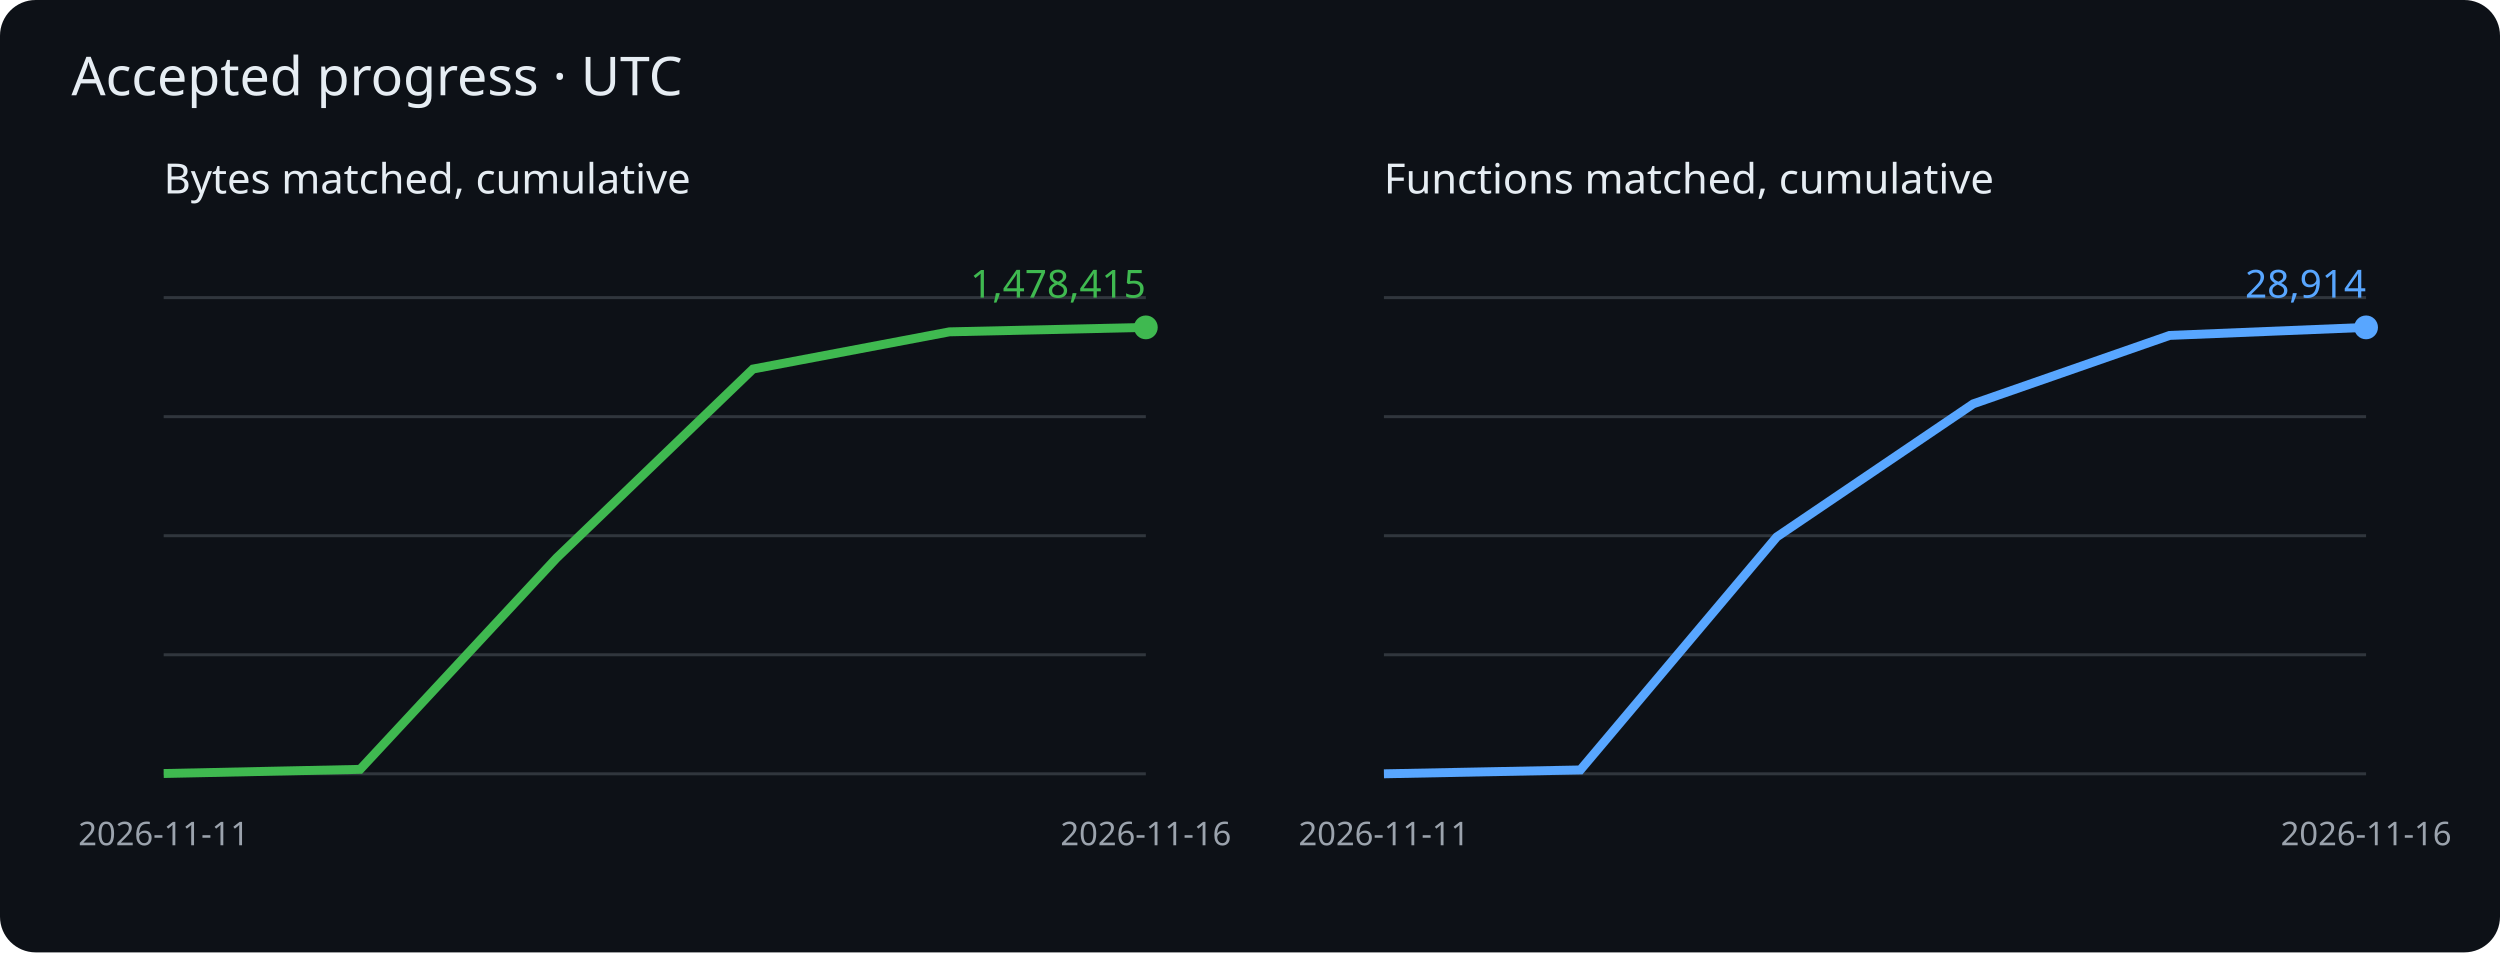
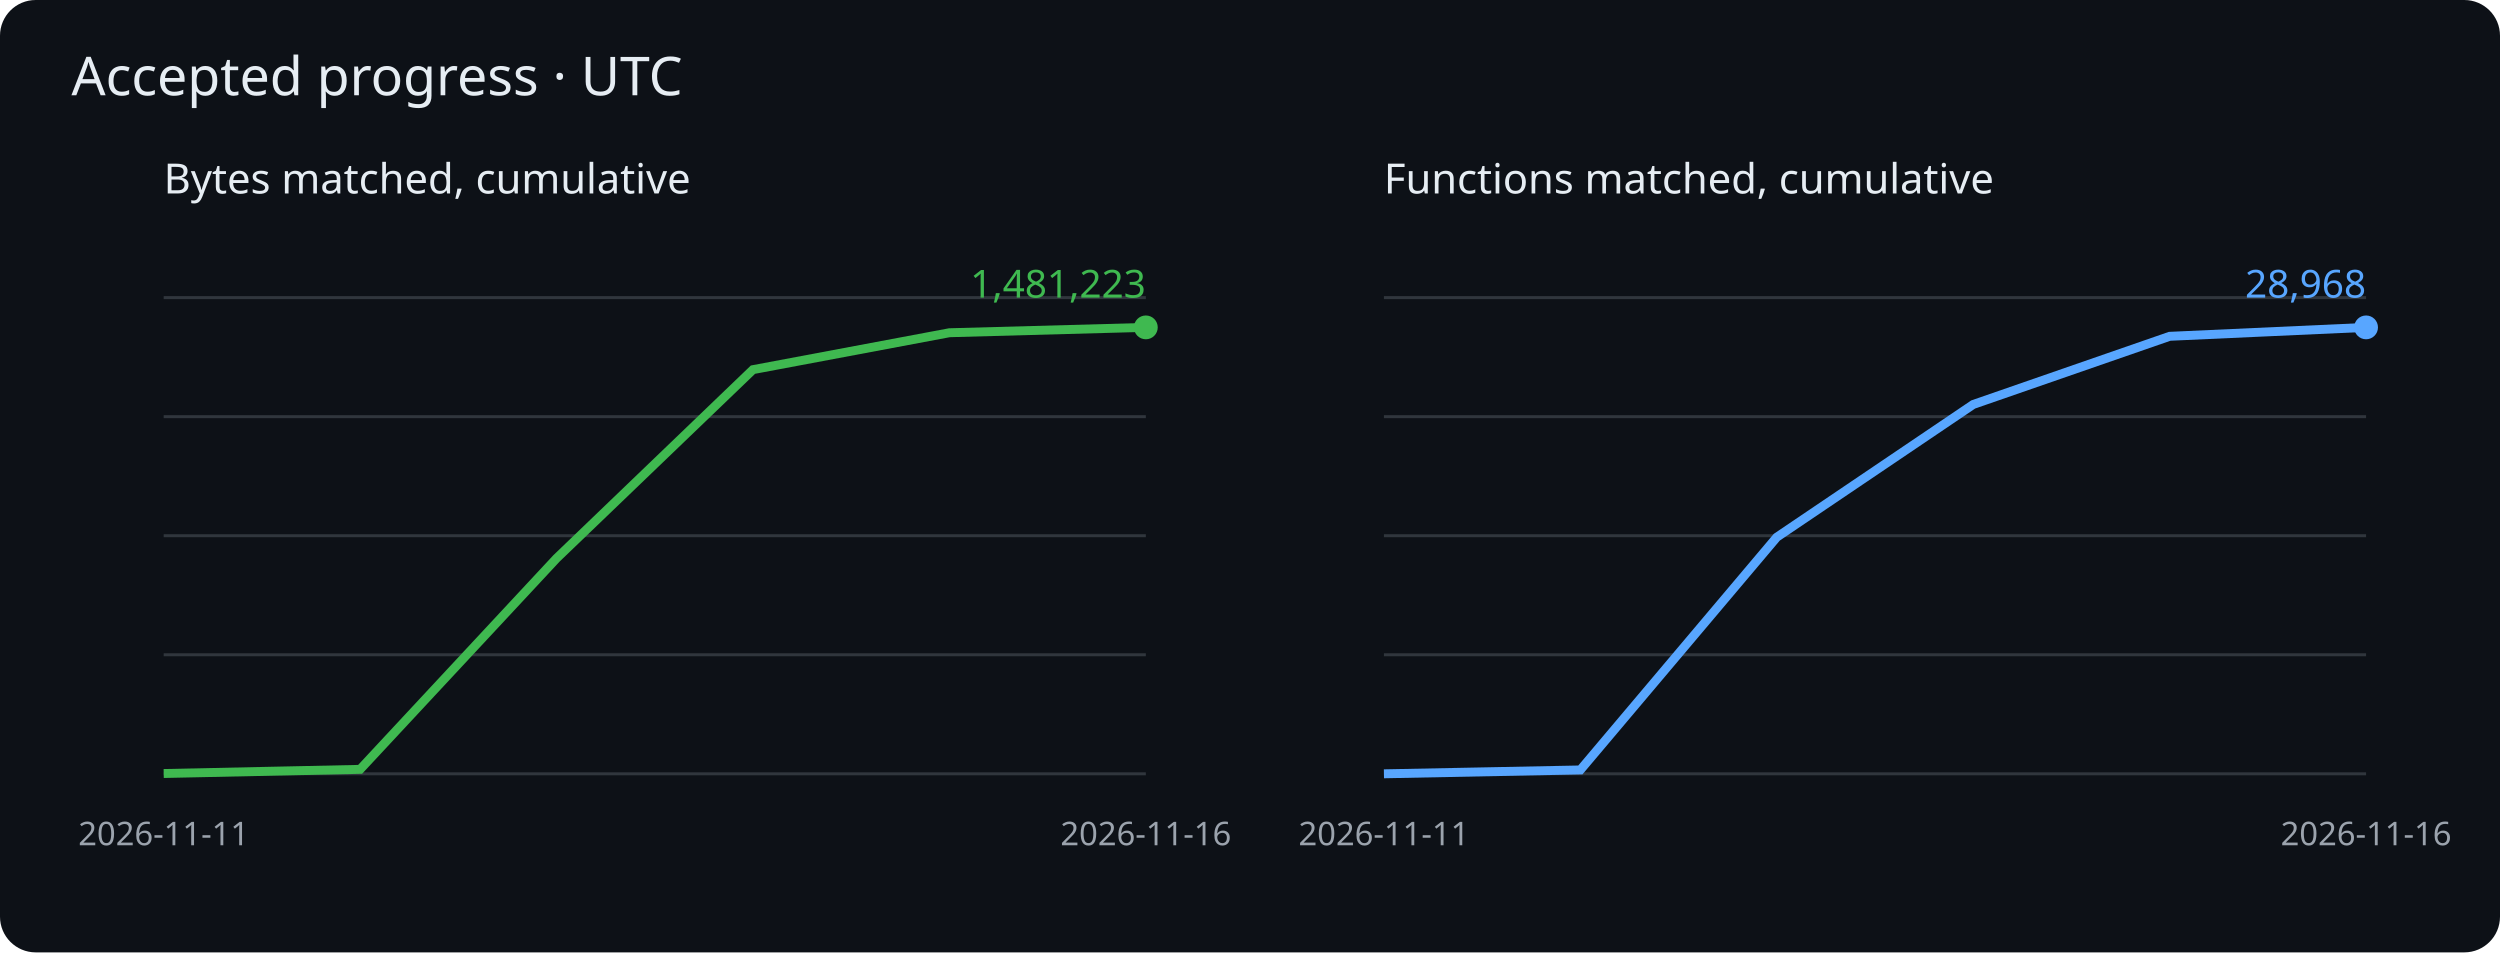
<svg xmlns="http://www.w3.org/2000/svg" viewBox="0 0 840 320" role="img" aria-label="Cumulative matched bytes and functions">
  <rect width="840" height="320" rx="12" fill="#0d1117" />
  <g font-family="sans-serif">
    <text x="24" y="32" fill="#e6edf3" font-size="18">Accepted progress · UTC</text>
    <text x="55" y="65" fill="#e6edf3" font-size="14">Bytes matched, cumulative</text>
    <path d="M55 260h330" stroke="#30363d" />
    <path d="M55 220h330" stroke="#30363d" />
    <path d="M55 180h330" stroke="#30363d" />
    <path d="M55 140h330" stroke="#30363d" />
    <path d="M55 100h330" stroke="#30363d" />
-     <polyline points="55.0,259.9 121.0,258.5 187.0,187.5 253.0,124.0 319.0,111.5 385.0,110.0" fill="none" stroke="#3fb950" stroke-width="3" />
+     <polyline points="55.0,259.9 121.0,258.5 187.0,187.6 253.0,124.2 319.0,111.8 385.0,110.0" fill="none" stroke="#3fb950" stroke-width="3" />
    <circle cx="385.0" cy="110.0" r="4" fill="#3fb950" />
-     <text x="385.0" y="100.0" text-anchor="end" fill="#3fb950" font-size="13">1,478,415</text>
+     <text x="385.0" y="100.0" text-anchor="end" fill="#3fb950" font-size="13">1,481,223</text>
    <text x="55.0" y="284" fill="#9ba3ad" font-size="11" text-anchor="middle">2026-11-11</text>
    <text x="385.0" y="284" fill="#9ba3ad" font-size="11" text-anchor="middle">2026-11-16</text>
    <text x="465" y="65" fill="#e6edf3" font-size="14">Functions matched, cumulative</text>
    <path d="M465 260h330" stroke="#30363d" />
    <path d="M465 220h330" stroke="#30363d" />
    <path d="M465 180h330" stroke="#30363d" />
    <path d="M465 140h330" stroke="#30363d" />
    <path d="M465 100h330" stroke="#30363d" />
-     <polyline points="465.0,260.0 531.0,258.7 597.0,180.4 663.0,135.7 729.0,112.7 795.0,110.0" fill="none" stroke="#58a6ff" stroke-width="3" />
+     <polyline points="465.0,260.0 531.0,258.7 597.0,180.5 663.0,135.9 729.0,113.0 795.0,110.0" fill="none" stroke="#58a6ff" stroke-width="3" />
    <circle cx="795.0" cy="110.0" r="4" fill="#58a6ff" />
-     <text x="795.0" y="100.0" text-anchor="end" fill="#58a6ff" font-size="13">28,914</text>
+     <text x="795.0" y="100.0" text-anchor="end" fill="#58a6ff" font-size="13">28,968</text>
    <text x="465.0" y="284" fill="#9ba3ad" font-size="11" text-anchor="middle">2026-11-11</text>
    <text x="795.0" y="284" fill="#9ba3ad" font-size="11" text-anchor="middle">2026-11-16</text>
  </g>
</svg>
